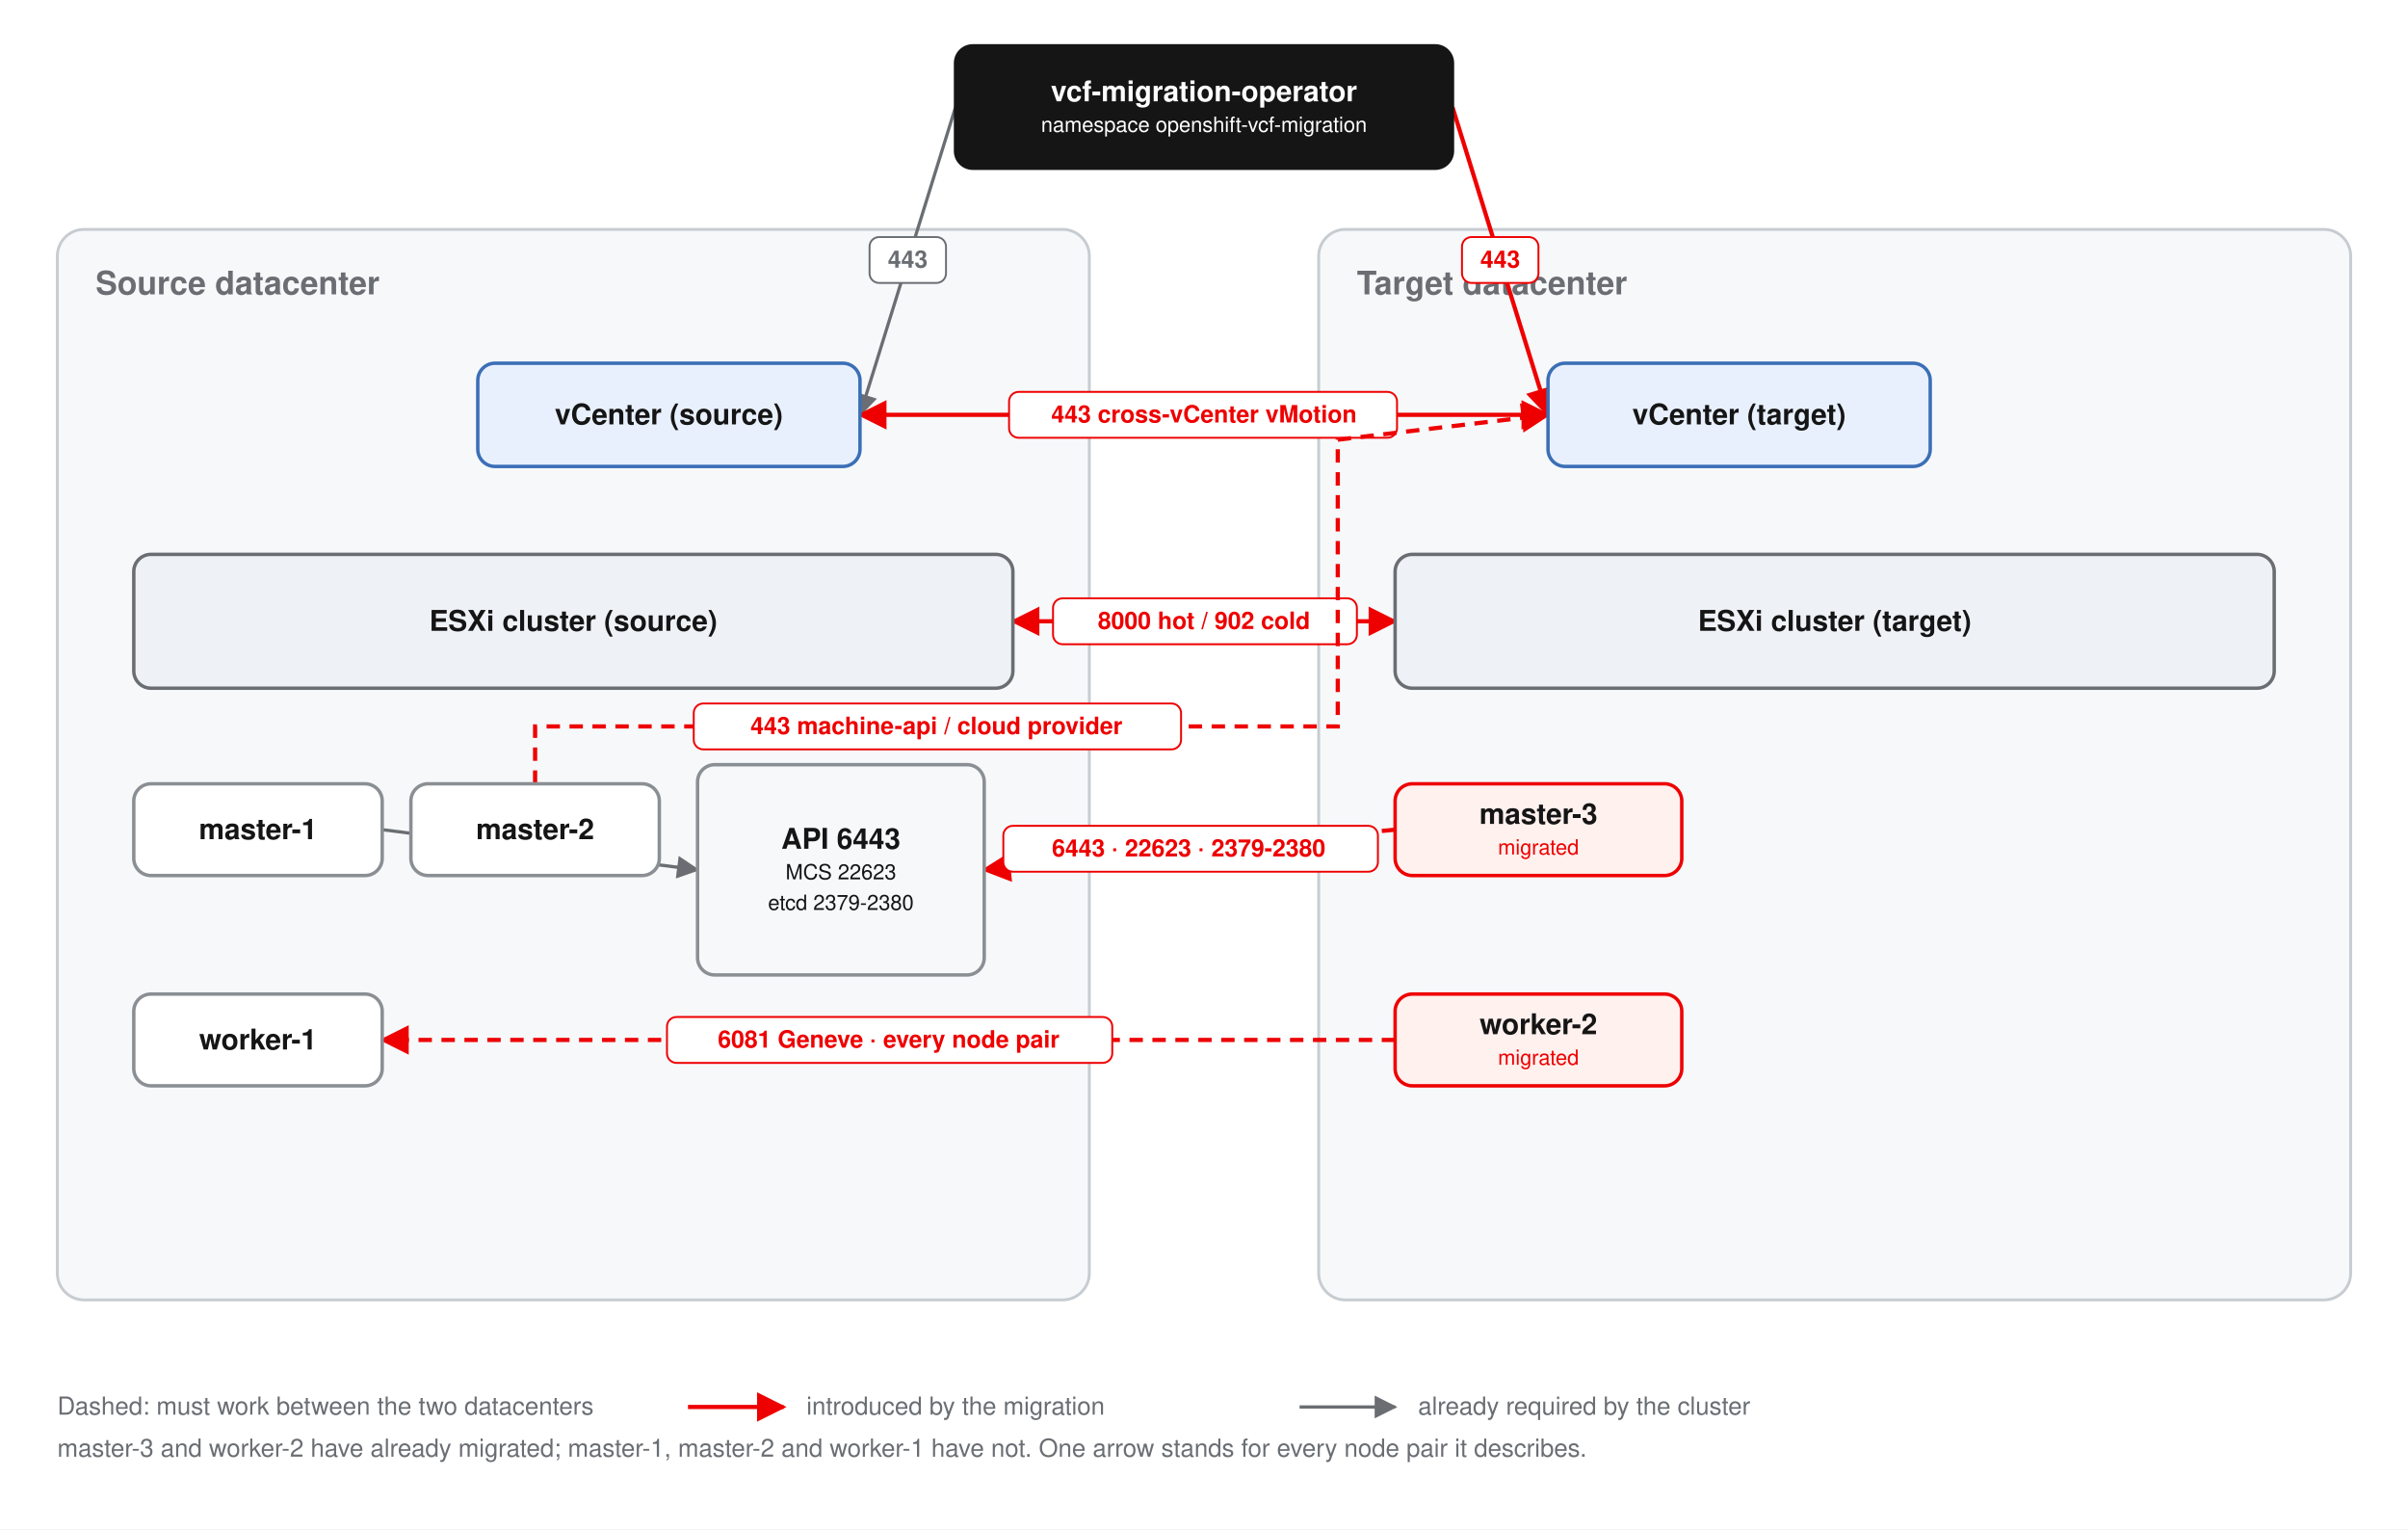
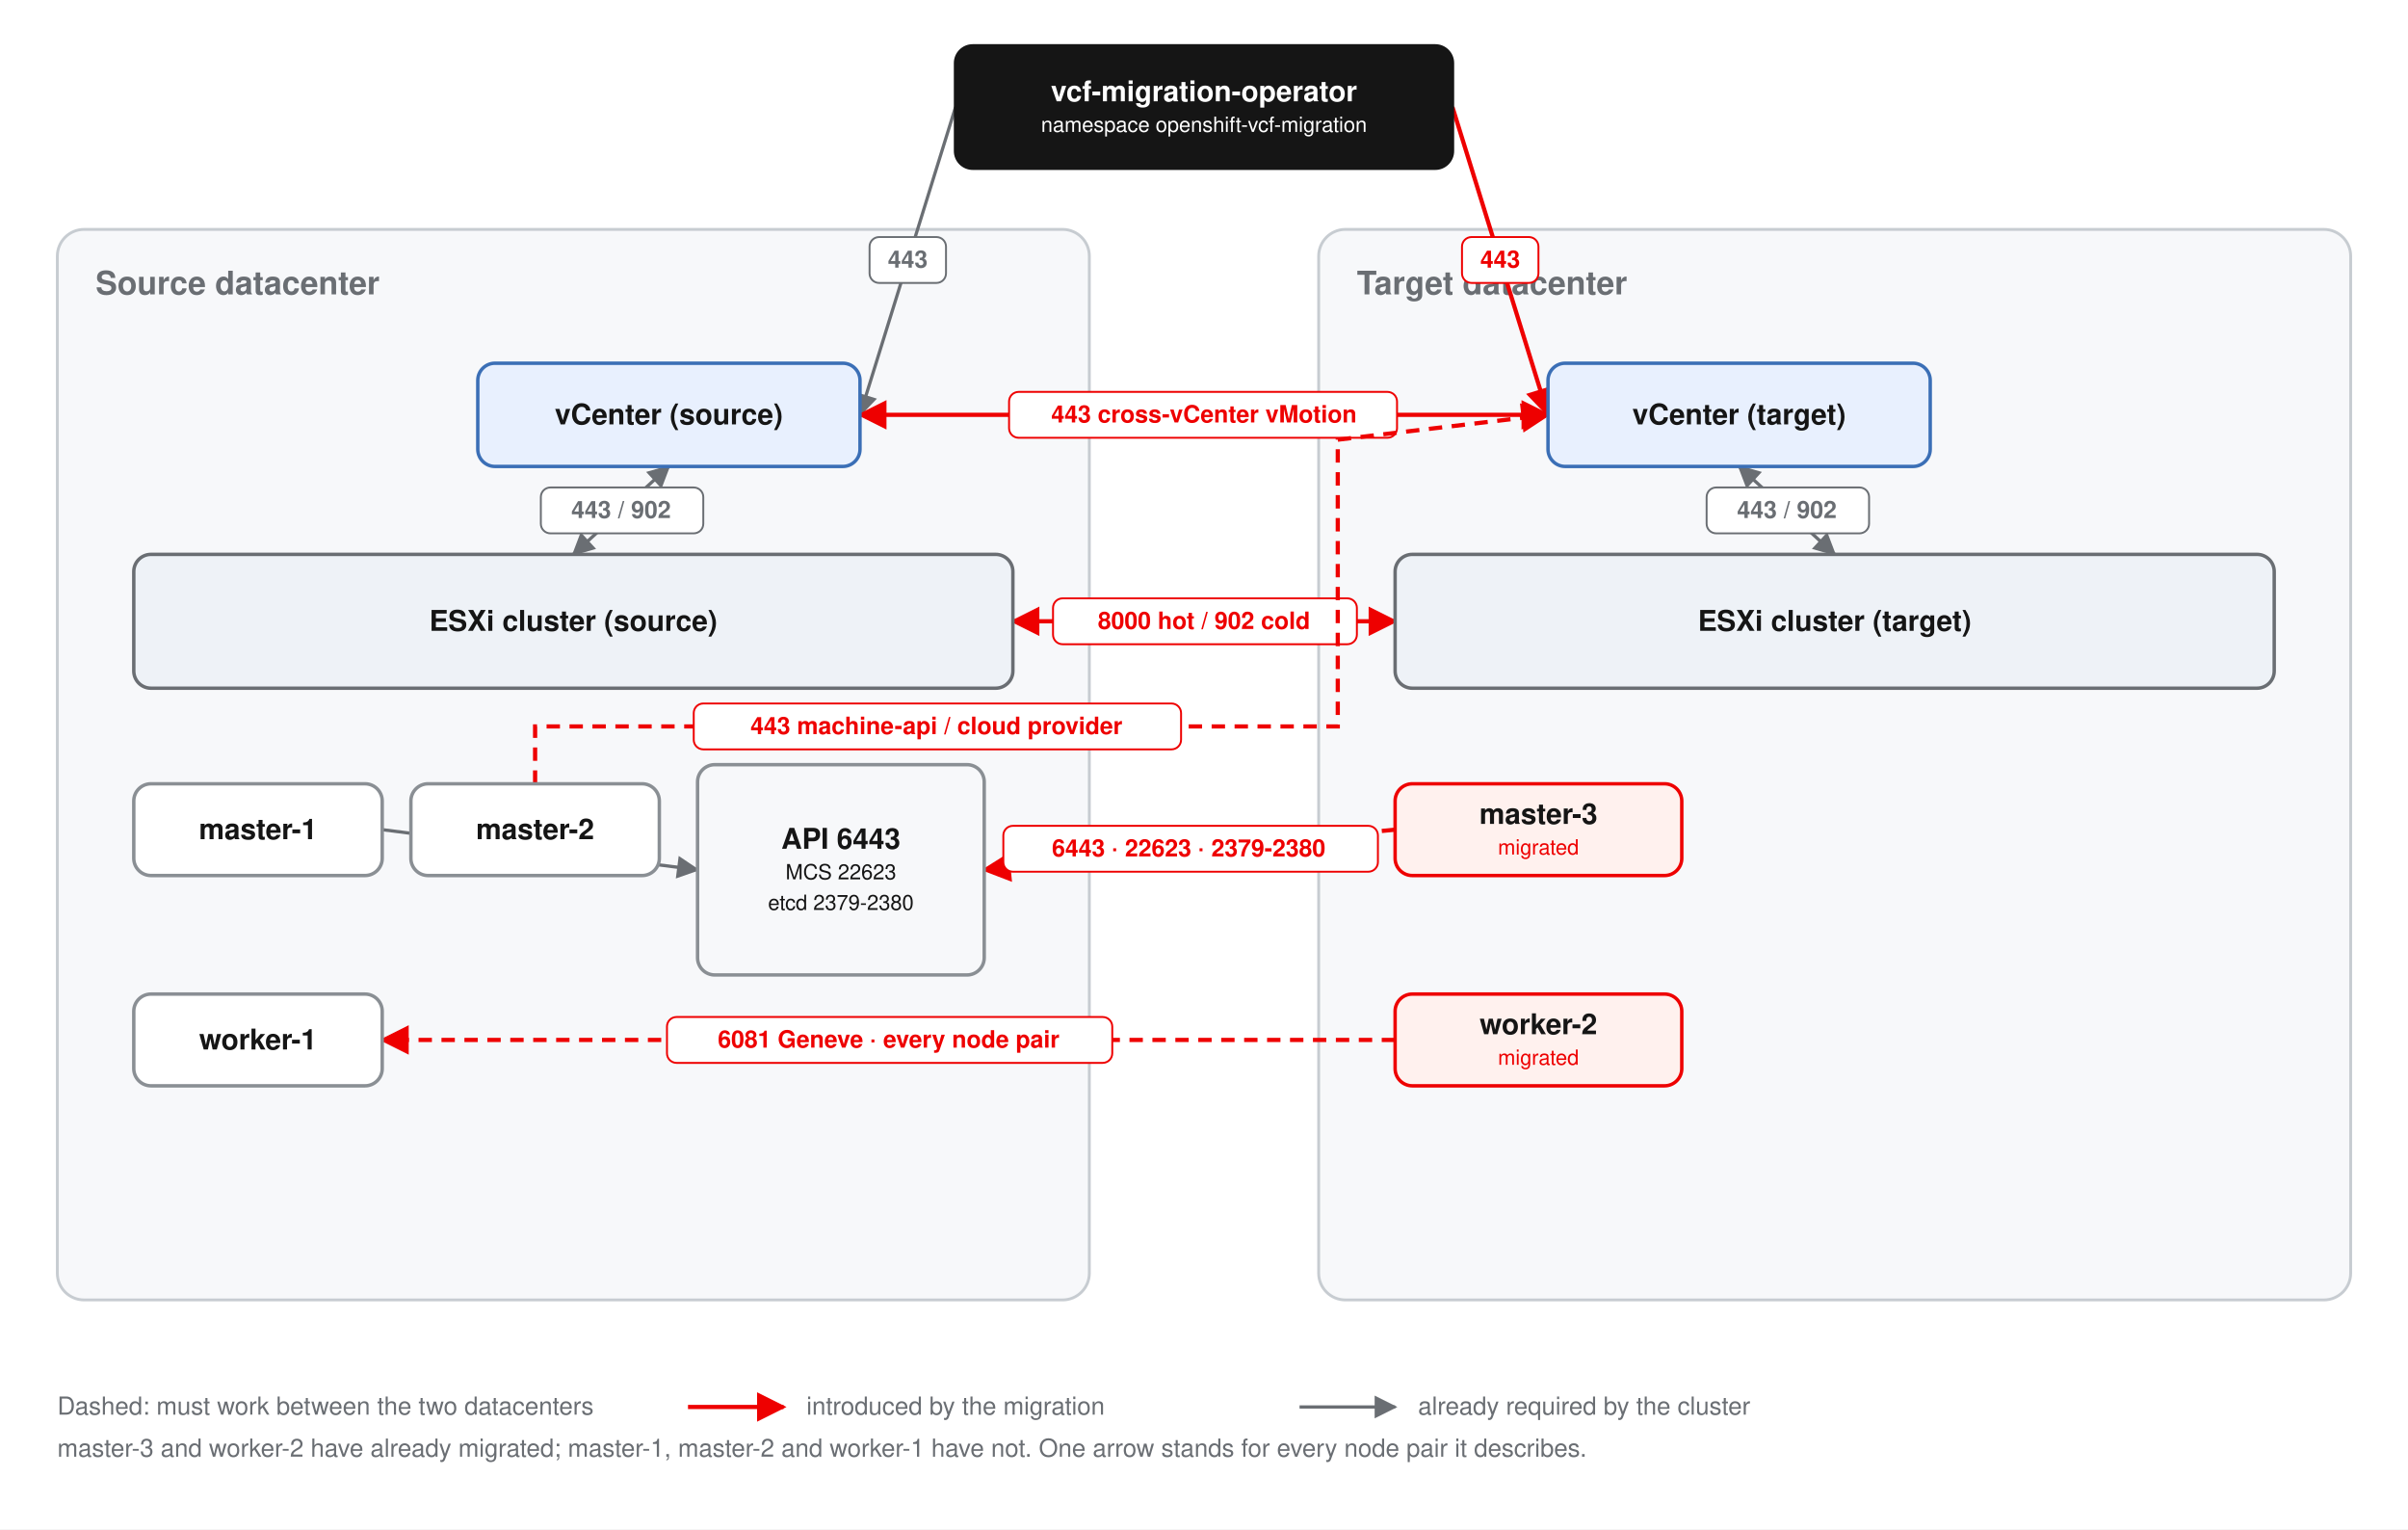
<svg xmlns="http://www.w3.org/2000/svg" width="1260" height="800" viewBox="0 0 1260 800" font-family="Red Hat Text, Helvetica, Arial, sans-serif" role="img" aria-label="Mid-migration network flows between source and target vCenter">
  <defs>
    <marker id="ag" viewBox="0 0 10 10" refX="9" refY="5" markerWidth="7" markerHeight="7" orient="auto-start-reverse">
      <path d="M0,0 L10,5 L0,10 z" fill="#6a6e73" />
    </marker>
    <marker id="ar" viewBox="0 0 10 10" refX="9" refY="5" markerWidth="7" markerHeight="7" orient="auto-start-reverse">
      <path d="M0,0 L10,5 L0,10 z" fill="#ee0000" />
    </marker>
  </defs>
  <rect width="1260" height="800" fill="#ffffff" />
  <rect x="30" y="120" width="540" height="560" rx="14" fill="#f7f8fa" stroke="#c7ccd1" stroke-width="1.5" />
  <text x="50" y="154" font-size="17" font-weight="600" fill="#6a6e73">Source datacenter</text>
  <rect x="690" y="120" width="540" height="560" rx="14" fill="#f7f8fa" stroke="#c7ccd1" stroke-width="1.5" />
  <text x="710" y="154" font-size="17" font-weight="600" fill="#6a6e73">Target datacenter</text>
  <polyline points="500,56 450,217" fill="none" stroke="#6a6e73" stroke-width="1.7" marker-end="url(#ag)" />
  <rect x="455" y="124" width="40" height="24" rx="5" fill="#ffffff" stroke="#6a6e73" stroke-width="1" />
  <text x="475" y="140" font-size="12.5" text-anchor="middle" fill="#6a6e73" font-weight="600">443</text>
  <polyline points="760,56 810,217" fill="none" stroke="#ee0000" stroke-width="2.2" marker-end="url(#ar)" />
  <rect x="765" y="124" width="40" height="24" rx="5" fill="#ffffff" stroke="#ee0000" stroke-width="1" />
  <text x="785" y="140" font-size="12.5" text-anchor="middle" fill="#ee0000" font-weight="600">443</text>
  <polyline points="450,217 810,217" fill="none" stroke="#ee0000" stroke-width="2.2" marker-end="url(#ar)" marker-start="url(#ar)" />
  <rect x="528" y="205" width="203" height="24" rx="5" fill="#ffffff" stroke="#ee0000" stroke-width="1" />
  <text x="630" y="221" font-size="12.5" text-anchor="middle" fill="#ee0000" font-weight="600">443 cross-vCenter vMotion</text>
  <polyline points="530,325 730,325" fill="none" stroke="#ee0000" stroke-width="2.2" marker-end="url(#ar)" marker-start="url(#ar)" />
  <rect x="551" y="313" width="159" height="24" rx="5" fill="#ffffff" stroke="#ee0000" stroke-width="1" />
  <text x="630" y="329" font-size="12.5" text-anchor="middle" fill="#ee0000" font-weight="600">8000 hot / 902 cold</text>
  <polyline points="730,434 515,455" fill="none" stroke="#ee0000" stroke-width="2.2" stroke-dasharray="7 5" marker-end="url(#ar)" />
  <rect x="525" y="432" width="196" height="24" rx="5" fill="#ffffff" stroke="#ee0000" stroke-width="1" />
  <text x="622" y="448" font-size="12.5" text-anchor="middle" fill="#ee0000" font-weight="600">6443 · 22623 · 2379-2380</text>
  <polyline points="730,544 200,544" fill="none" stroke="#ee0000" stroke-width="2.2" stroke-dasharray="7 5" marker-end="url(#ar)" />
  <rect x="349" y="532" width="233" height="24" rx="5" fill="#ffffff" stroke="#ee0000" stroke-width="1" />
  <text x="465" y="548" font-size="12.5" text-anchor="middle" fill="#ee0000" font-weight="600">6081 Geneve · every node pair</text>
  <polyline points="200,434 365,455" fill="none" stroke="#6a6e73" stroke-width="1.7" marker-end="url(#ag)" />
  <polyline points="280,410 280,380 700,380 700,230 810,217" fill="none" stroke="#ee0000" stroke-width="2.2" stroke-dasharray="7 5" marker-end="url(#ar)" />
  <rect x="363" y="368" width="255" height="24" rx="5" fill="#ffffff" stroke="#ee0000" stroke-width="1" />
  <text x="490" y="384" font-size="12.5" text-anchor="middle" fill="#ee0000" font-weight="600">443 machine-api / cloud provider</text>
+   <polyline points="350,244 300,290" fill="none" stroke="#6a6e73" stroke-width="1.7" marker-end="url(#ag)" marker-start="url(#ag)" />
+   <rect x="283" y="255" width="85" height="24" rx="5" fill="#ffffff" stroke="#6a6e73" stroke-width="1" />
+   <text x="325" y="271" font-size="12.5" text-anchor="middle" fill="#6a6e73" font-weight="600">443 / 902</text>
+   <polyline points="910,244 960,290" fill="none" stroke="#6a6e73" stroke-width="1.7" marker-end="url(#ag)" marker-start="url(#ag)" />
+   <rect x="893" y="255" width="85" height="24" rx="5" fill="#ffffff" stroke="#6a6e73" stroke-width="1" />
+   <text x="935" y="271" font-size="12.5" text-anchor="middle" fill="#6a6e73" font-weight="600">443 / 902</text>
  <rect x="500" y="24" width="260" height="64" rx="9" fill="#151515" stroke="#151515" stroke-width="1.8" />
  <text x="630.0" y="53" font-size="15" font-weight="600" text-anchor="middle" fill="#ffffff">vcf-migration-operator</text>
  <text x="630.0" y="69" font-size="11" font-weight="500" text-anchor="middle" fill="#ffffff">namespace openshift-vcf-migration</text>
  <rect x="250" y="190" width="200" height="54" rx="9" fill="#e8f0fe" stroke="#3b6fb6" stroke-width="1.8" />
  <text x="350.0" y="222" font-size="15" font-weight="600" text-anchor="middle" fill="#151515">vCenter (source)</text>
  <rect x="810" y="190" width="200" height="54" rx="9" fill="#e8f0fe" stroke="#3b6fb6" stroke-width="1.8" />
  <text x="910.0" y="222" font-size="15" font-weight="600" text-anchor="middle" fill="#151515">vCenter (target)</text>
  <rect x="70" y="290" width="460" height="70" rx="9" fill="#eef2f7" stroke="#6a6e73" stroke-width="1.8" />
  <text x="300.0" y="330" font-size="15" font-weight="600" text-anchor="middle" fill="#151515">ESXi cluster (source)</text>
  <rect x="730" y="290" width="460" height="70" rx="9" fill="#eef2f7" stroke="#6a6e73" stroke-width="1.8" />
  <text x="960.0" y="330" font-size="15" font-weight="600" text-anchor="middle" fill="#151515">ESXi cluster (target)</text>
  <rect x="70" y="410" width="130" height="48" rx="9" fill="#ffffff" stroke="#8a8f94" stroke-width="1.8" />
  <text x="135.0" y="439" font-size="15" font-weight="600" text-anchor="middle" fill="#151515">master-1</text>
  <rect x="215" y="410" width="130" height="48" rx="9" fill="#ffffff" stroke="#8a8f94" stroke-width="1.8" />
  <text x="280.0" y="439" font-size="15" font-weight="600" text-anchor="middle" fill="#151515">master-2</text>
  <rect x="365" y="400" width="150" height="110" rx="9" fill="#f7f8fa" stroke="#8a8f94" stroke-width="1.8" />
  <text x="440.0" y="444" font-size="15" font-weight="600" text-anchor="middle" fill="#151515">API 6443</text>
  <text x="440.0" y="460" font-size="11" font-weight="500" text-anchor="middle" fill="#151515">MCS 22623</text>
  <text x="440.0" y="476" font-size="11" font-weight="500" text-anchor="middle" fill="#151515">etcd 2379-2380</text>
  <rect x="730" y="410" width="150" height="48" rx="9" fill="#fff1ee" stroke="#ee0000" stroke-width="1.8" />
  <text x="805.0" y="431" font-size="15" font-weight="600" text-anchor="middle" fill="#151515">master-3</text>
  <text x="805.0" y="447" font-size="11" font-weight="500" text-anchor="middle" fill="#ee0000">migrated</text>
  <rect x="70" y="520" width="130" height="48" rx="9" fill="#ffffff" stroke="#8a8f94" stroke-width="1.8" />
  <text x="135.0" y="549" font-size="15" font-weight="600" text-anchor="middle" fill="#151515">worker-1</text>
  <rect x="730" y="520" width="150" height="48" rx="9" fill="#fff1ee" stroke="#ee0000" stroke-width="1.8" />
  <text x="805.0" y="541" font-size="15" font-weight="600" text-anchor="middle" fill="#151515">worker-2</text>
  <text x="805.0" y="557" font-size="11" font-weight="500" text-anchor="middle" fill="#ee0000">migrated</text>
  <text x="30" y="740" font-size="13" fill="#6a6e73">Dashed: must work between the two datacenters</text>
  <line x1="360" y1="736" x2="410" y2="736" stroke="#ee0000" stroke-width="2.2" marker-end="url(#ar)" />
  <text x="422" y="740" font-size="13" fill="#6a6e73">introduced by the migration</text>
  <line x1="680" y1="736" x2="730" y2="736" stroke="#6a6e73" stroke-width="1.7" marker-end="url(#ag)" />
  <text x="742" y="740" font-size="13" fill="#6a6e73">already required by the cluster</text>
  <text x="30" y="762" font-size="13" fill="#6a6e73">master-3 and worker-2 have already migrated; master-1, master-2 and worker-1 have not. One arrow stands for every node pair it describes.</text>
</svg>
